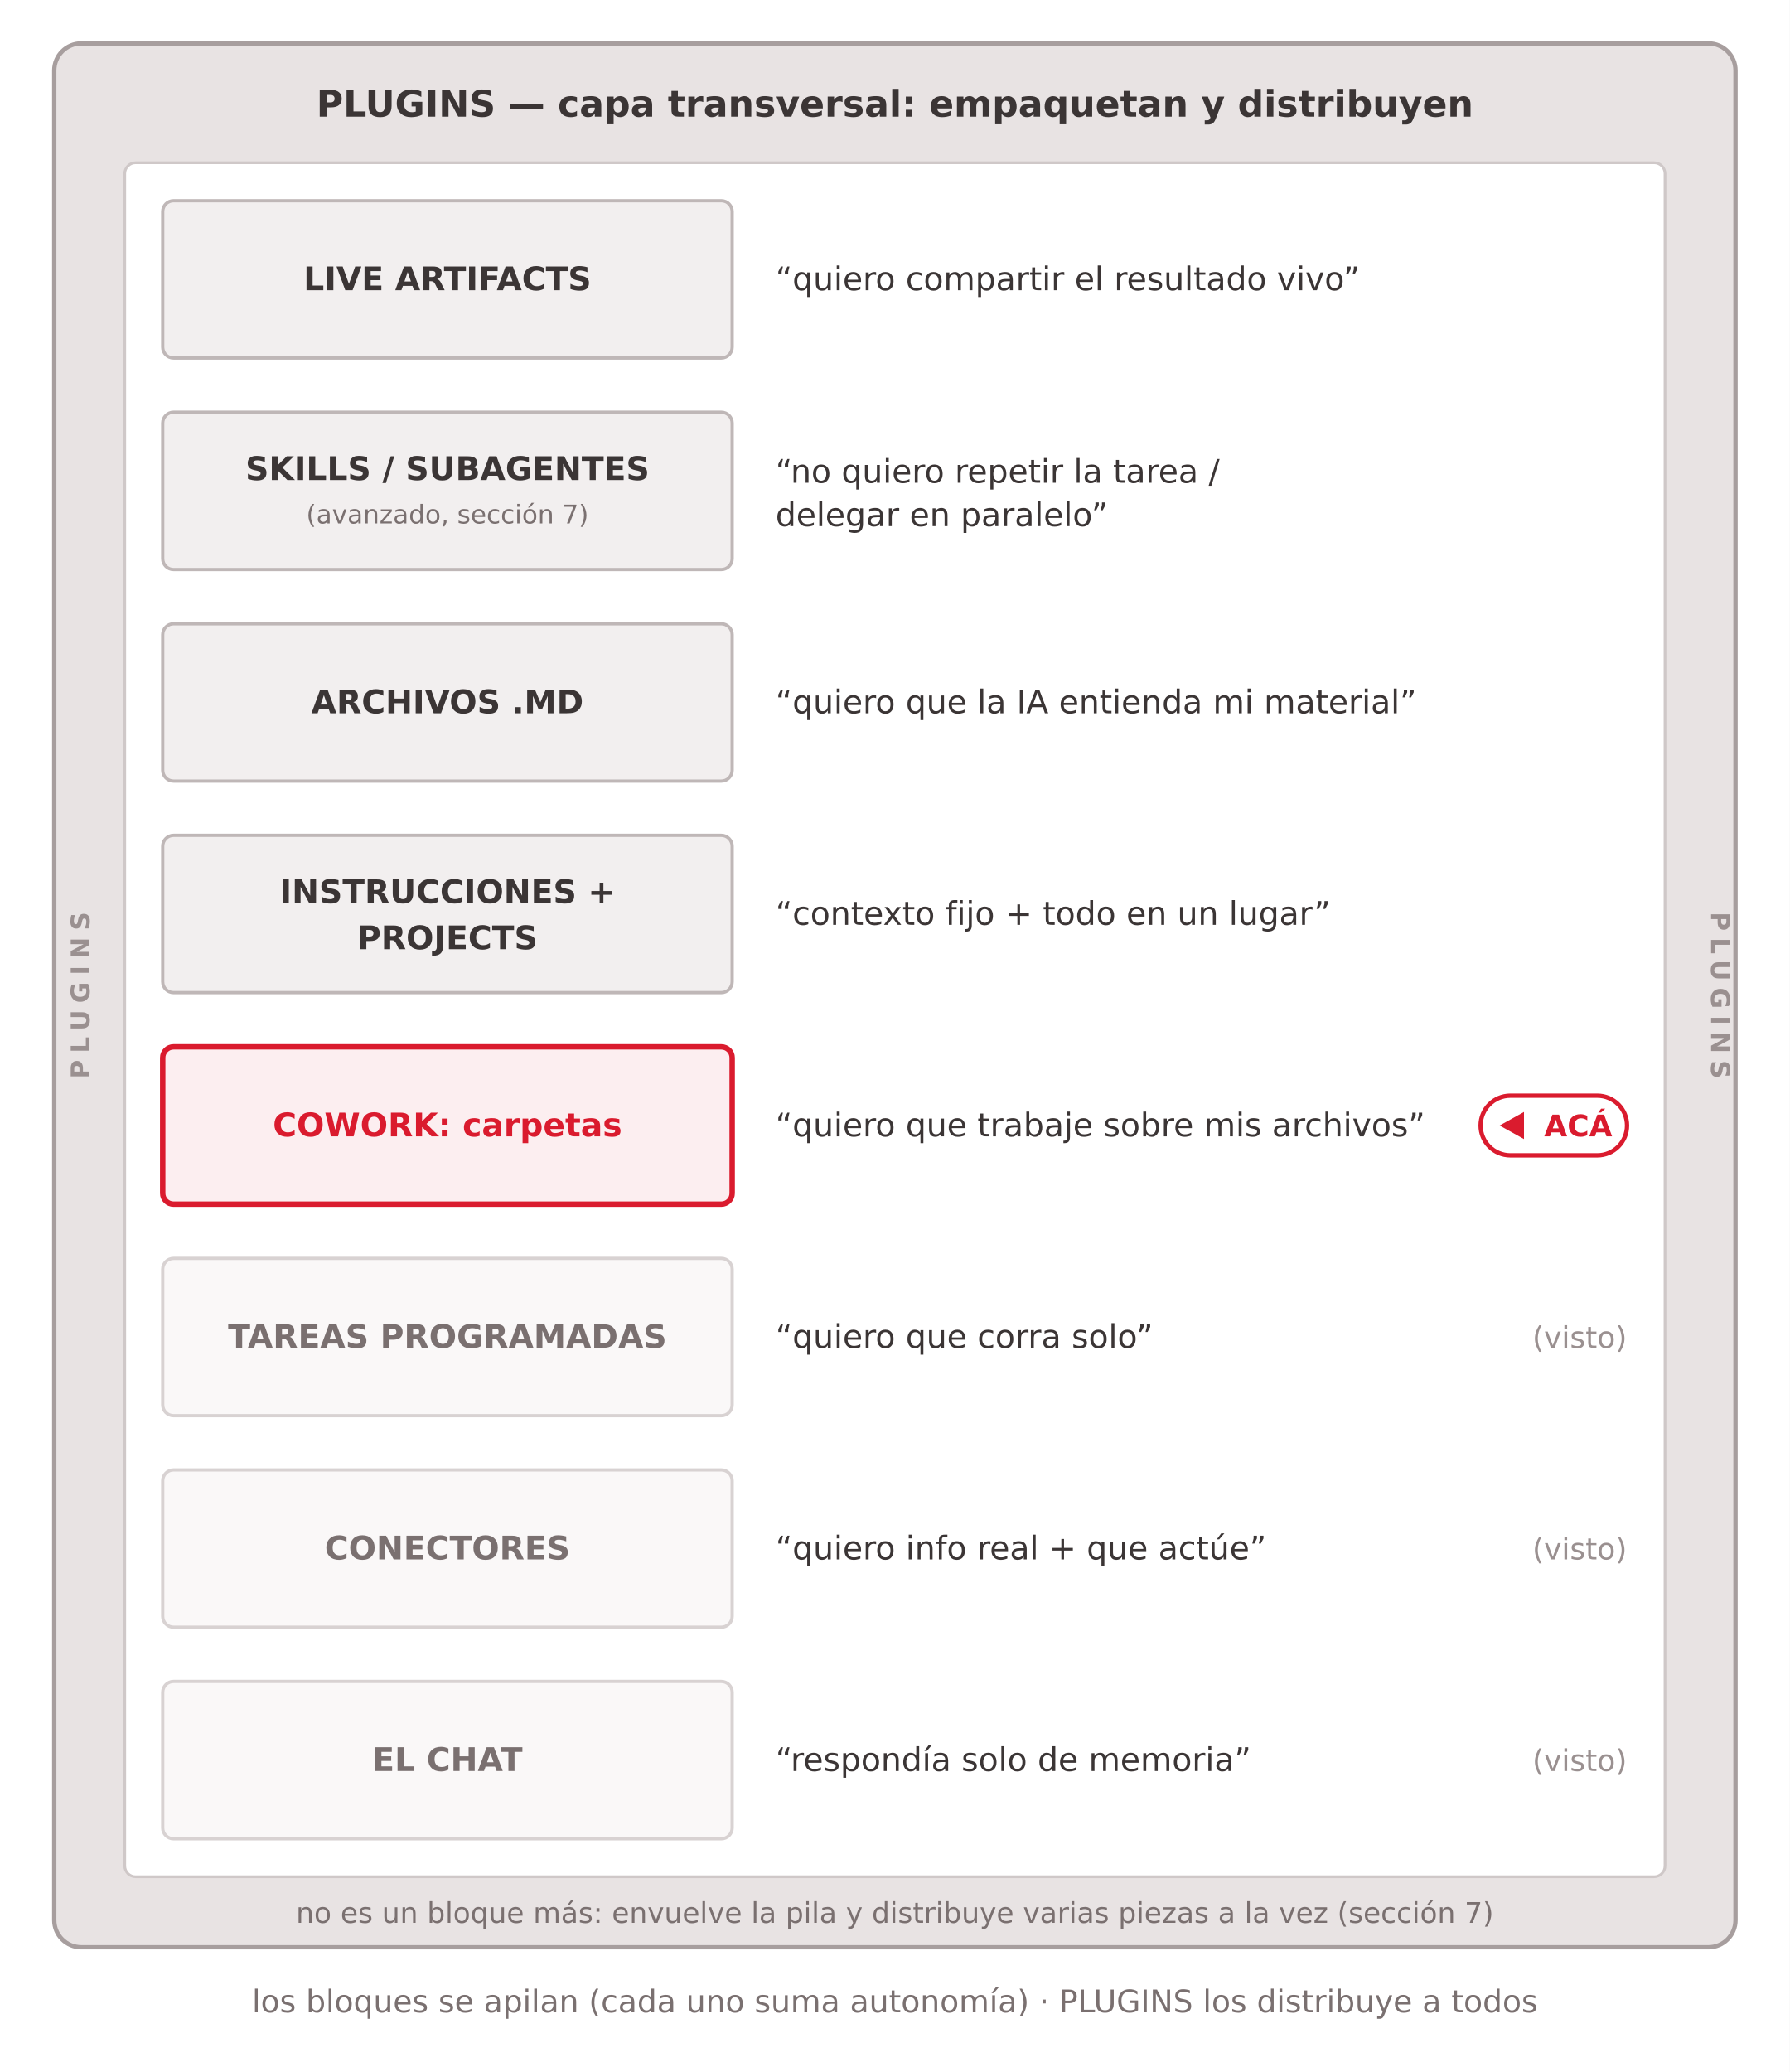
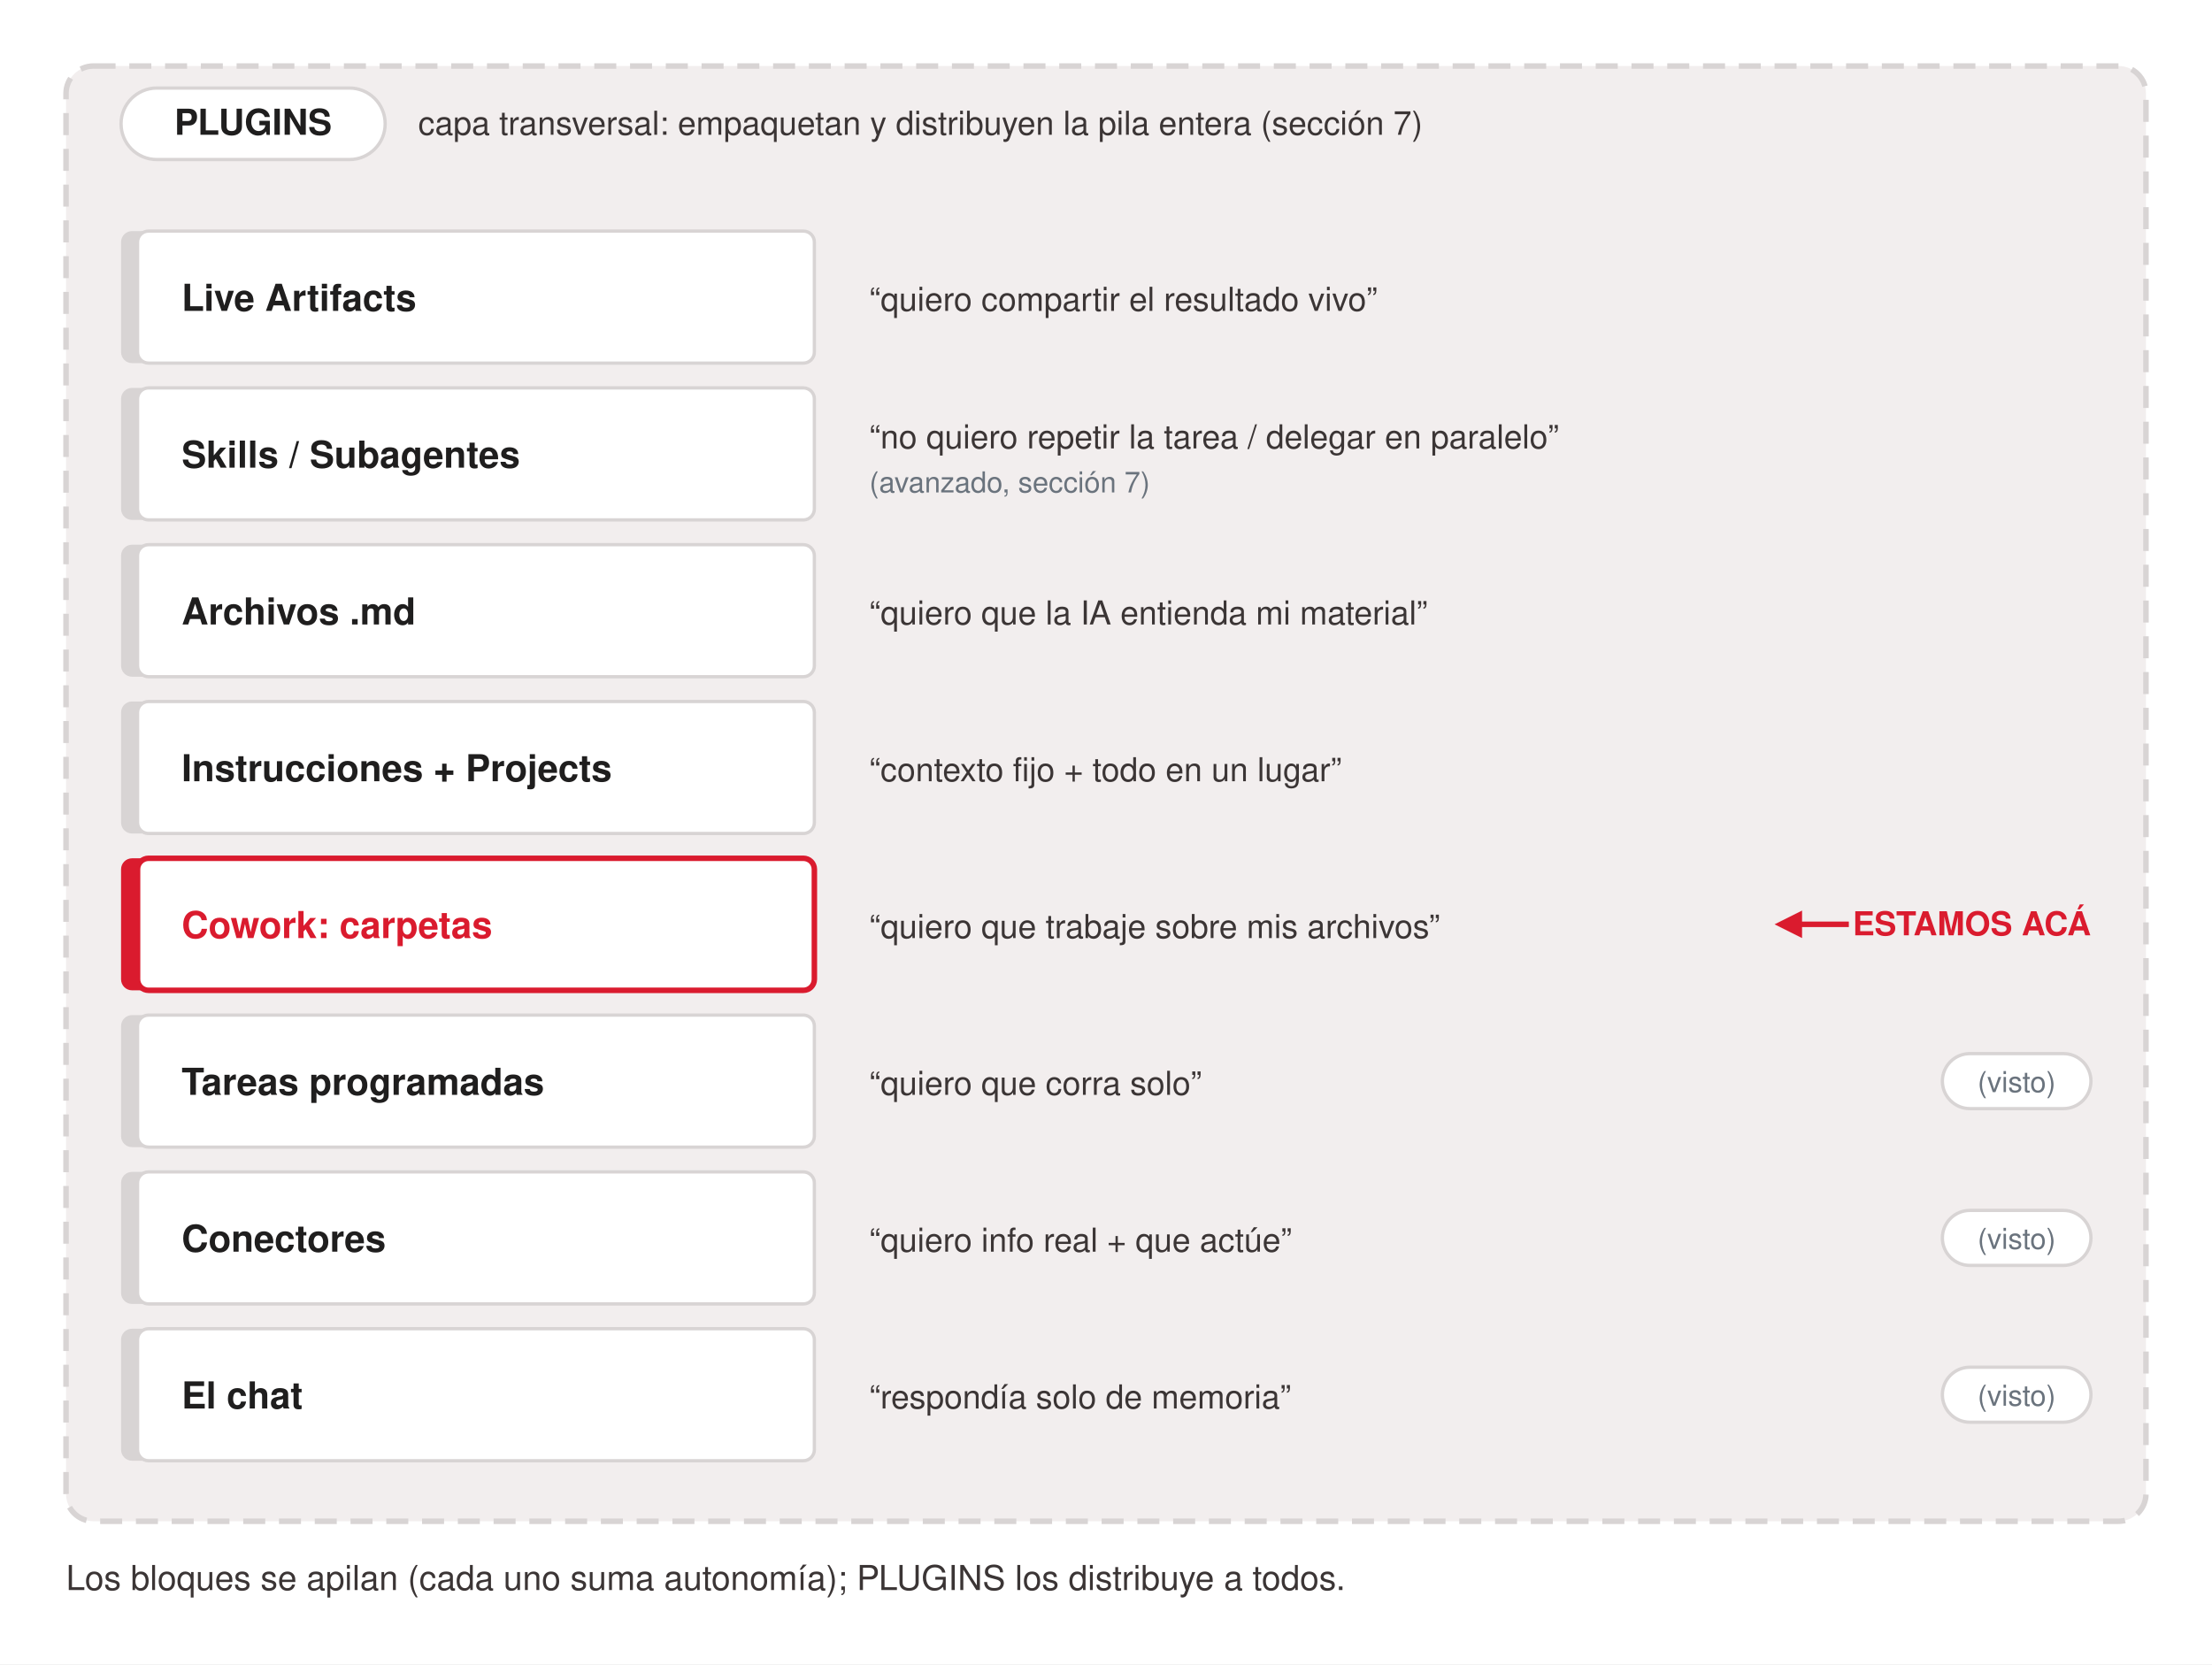
- <svg xmlns="http://www.w3.org/2000/svg" viewBox="0 0 660 764">
-   <style>
-     .lbl   { font-family: "DejaVu Sans", Helvetica, Arial, sans-serif; font-size: 12px; font-weight: bold; }
-     .sub   { font-family: "DejaVu Sans", Helvetica, Arial, sans-serif; font-size: 9.5px; }
-     .frase { font-family: "DejaVu Sans", Helvetica, Arial, sans-serif; font-size: 12px; fill: #3B3535; }
-     .mark  { font-family: "DejaVu Sans", Helvetica, Arial, sans-serif; font-size: 11px; fill: #9A9090; }
-     .band  { font-family: "DejaVu Sans", Helvetica, Arial, sans-serif; font-size: 13.5px; font-weight: bold; fill: #3B3535; }
-     .bands { font-family: "DejaVu Sans", Helvetica, Arial, sans-serif; font-size: 10.5px; fill: #7A7070; }
-     .side  { font-family: "DejaVu Sans", Helvetica, Arial, sans-serif; font-size: 9.5px; font-weight: bold; fill: #9A9090; letter-spacing: 2.5px; }
-     .cap   { font-family: "DejaVu Sans", Helvetica, Arial, sans-serif; font-size: 11.5px; fill: #7A7070; }
-     .aca   { font-family: "DejaVu Sans", Helvetica, Arial, sans-serif; font-size: 11px; font-weight: bold; fill: #DA1B2E; }
-   </style>
-   <rect x="0" y="0" width="660" height="764" fill="#ffffff" />
-   <rect x="20" y="16" width="620" height="702" rx="10" fill="#E8E3E3" stroke="#A79E9E" stroke-width="1.6" />
-   <rect x="46" y="60" width="568" height="632" rx="4" fill="#ffffff" stroke="#CFC8C8" stroke-width="1" />
-   <text class="band" x="330" y="43" text-anchor="middle">PLUGINS — capa transversal: empaquetan y distribuyen</text>
-   <text class="bands" x="330" y="709" text-anchor="middle">no es un bloque más: envuelve la pila y distribuye varias piezas a la vez (sección 7)</text>
-   <text class="side" transform="translate(33,367) rotate(-90)" text-anchor="middle">PLUGINS</text>
-   <text class="side" transform="translate(631,367) rotate(90)" text-anchor="middle">PLUGINS</text>
-   <rect x="60" y="74" width="210" height="58" rx="4" fill="#F2EFEF" stroke="#BFB7B7" stroke-width="1.2" />
-   <text class="lbl" x="165" y="107" text-anchor="middle" fill="#3B3535">LIVE ARTIFACTS</text>
-   <text class="frase" x="286" y="107">“quiero compartir el resultado vivo”</text>
-   <rect x="60" y="152" width="210" height="58" rx="4" fill="#F2EFEF" stroke="#BFB7B7" stroke-width="1.2" />
-   <text class="lbl" x="165" y="177" text-anchor="middle" fill="#3B3535">SKILLS / SUBAGENTES</text>
-   <text class="sub" x="165" y="193" text-anchor="middle" fill="#7A7070">(avanzado, sección 7)</text>
-   <text class="frase" x="286" y="178">“no quiero repetir la tarea /</text>
-   <text class="frase" x="286" y="194">delegar en paralelo”</text>
-   <rect x="60" y="230" width="210" height="58" rx="4" fill="#F2EFEF" stroke="#BFB7B7" stroke-width="1.2" />
-   <text class="lbl" x="165" y="263" text-anchor="middle" fill="#3B3535">ARCHIVOS .MD</text>
-   <text class="frase" x="286" y="263">“quiero que la IA entienda mi material”</text>
-   <rect x="60" y="308" width="210" height="58" rx="4" fill="#F2EFEF" stroke="#BFB7B7" stroke-width="1.2" />
-   <text class="lbl" x="165" y="333" text-anchor="middle" fill="#3B3535">INSTRUCCIONES +</text>
-   <text class="lbl" x="165" y="350" text-anchor="middle" fill="#3B3535">PROJECTS</text>
-   <text class="frase" x="286" y="341">“contexto fijo + todo en un lugar”</text>
-   <rect x="60" y="386" width="210" height="58" rx="4" fill="#FCEEF0" stroke="#DA1B2E" stroke-width="2" />
-   <text class="lbl" x="165" y="419" text-anchor="middle" fill="#DA1B2E">COWORK: carpetas</text>
-   <text class="frase" x="286" y="419">“quiero que trabaje sobre mis archivos”</text>
-   <rect x="546" y="404" width="54" height="22" rx="11" fill="#ffffff" stroke="#DA1B2E" stroke-width="1.6" />
-   <path d="M 553 415 L 562 410 L 562 420 Z" fill="#DA1B2E" />
-   <text class="aca" x="582" y="419" text-anchor="middle">ACÁ</text>
-   <rect x="60" y="464" width="210" height="58" rx="4" fill="#FAF8F8" stroke="#D8D2D2" stroke-width="1.2" />
-   <text class="lbl" x="165" y="497" text-anchor="middle" fill="#7A7070">TAREAS PROGRAMADAS</text>
-   <text class="frase" x="286" y="497" fill="#7A7070">“quiero que corra solo”</text>
-   <text class="mark" x="600" y="497" text-anchor="end">(visto)</text>
-   <rect x="60" y="542" width="210" height="58" rx="4" fill="#FAF8F8" stroke="#D8D2D2" stroke-width="1.2" />
-   <text class="lbl" x="165" y="575" text-anchor="middle" fill="#7A7070">CONECTORES</text>
-   <text class="frase" x="286" y="575" fill="#7A7070">“quiero info real + que actúe”</text>
-   <text class="mark" x="600" y="575" text-anchor="end">(visto)</text>
-   <rect x="60" y="620" width="210" height="58" rx="4" fill="#FAF8F8" stroke="#D8D2D2" stroke-width="1.2" />
-   <text class="lbl" x="165" y="653" text-anchor="middle" fill="#7A7070">EL CHAT</text>
-   <text class="frase" x="286" y="653" fill="#7A7070">“respondía solo de memoria”</text>
-   <text class="mark" x="600" y="653" text-anchor="end">(visto)</text>
-   <text class="cap" x="330" y="742" text-anchor="middle">los bloques se apilan (cada uno suma autonomía) · PLUGINS los distribuye a todos</text>
+ <svg xmlns="http://www.w3.org/2000/svg" viewBox="0 0 804 605">
+   <rect x="0" y="0" width="804" height="605" fill="#ffffff" />
+   <rect x="24" y="24" width="756" height="529" rx="10" fill="#F2EEEE" stroke="#D8D4D4" stroke-width="2" stroke-dasharray="8 5" />
+   <rect x="44" y="32" width="96" height="26" rx="13" fill="#ffffff" stroke="#D8D4D4" stroke-width="1.2" />
+   <text x="92" y="49" font-family="Helvetica, Arial, sans-serif" font-size="13" font-weight="bold" fill="#1F1E1E" text-anchor="middle">PLUGINS</text>
+   <text x="152" y="49" font-family="Helvetica, Arial, sans-serif" font-size="12" fill="#3B3535">capa transversal: empaquetan y distribuyen la pila entera (sección 7)</text>
+   <rect x="44" y="84" width="252" height="48" rx="4" fill="#D8D4D4" />
+   <rect x="50" y="84" width="246" height="48" rx="4" fill="#ffffff" stroke="#D8D4D4" stroke-width="1.2" />
+   <text x="66" y="113" font-family="Helvetica, Arial, sans-serif" font-size="13.5" font-weight="bold" fill="#1F1E1E">Live Artifacts</text>
+   <text x="316" y="113" font-family="Helvetica, Arial, sans-serif" font-size="12" fill="#3B3535">“quiero compartir el resultado vivo”</text>
+   <rect x="44" y="141" width="252" height="48" rx="4" fill="#D8D4D4" />
+   <rect x="50" y="141" width="246" height="48" rx="4" fill="#ffffff" stroke="#D8D4D4" stroke-width="1.2" />
+   <text x="66" y="170" font-family="Helvetica, Arial, sans-serif" font-size="13.5" font-weight="bold" fill="#1F1E1E">Skills / Subagentes</text>
+   <text x="316" y="163" font-family="Helvetica, Arial, sans-serif" font-size="12" fill="#3B3535">“no quiero repetir la tarea / delegar en paralelo”</text>
+   <text x="316" y="179" font-family="Helvetica, Arial, sans-serif" font-size="10.5" fill="#6A737D">(avanzado, sección 7)</text>
+   <rect x="44" y="198" width="252" height="48" rx="4" fill="#D8D4D4" />
+   <rect x="50" y="198" width="246" height="48" rx="4" fill="#ffffff" stroke="#D8D4D4" stroke-width="1.2" />
+   <text x="66" y="227" font-family="Helvetica, Arial, sans-serif" font-size="13.5" font-weight="bold" fill="#1F1E1E">Archivos .md</text>
+   <text x="316" y="227" font-family="Helvetica, Arial, sans-serif" font-size="12" fill="#3B3535">“quiero que la IA entienda mi material”</text>
+   <rect x="44" y="255" width="252" height="48" rx="4" fill="#D8D4D4" />
+   <rect x="50" y="255" width="246" height="48" rx="4" fill="#ffffff" stroke="#D8D4D4" stroke-width="1.2" />
+   <text x="66" y="284" font-family="Helvetica, Arial, sans-serif" font-size="13.5" font-weight="bold" fill="#1F1E1E">Instrucciones + Projects</text>
+   <text x="316" y="284" font-family="Helvetica, Arial, sans-serif" font-size="12" fill="#3B3535">“contexto fijo + todo en un lugar”</text>
+   <rect x="44" y="312" width="252" height="48" rx="4" fill="#DA1B2E" />
+   <rect x="50" y="312" width="246" height="48" rx="4" fill="#ffffff" stroke="#DA1B2E" stroke-width="2" />
+   <text x="66" y="341" font-family="Helvetica, Arial, sans-serif" font-size="13.5" font-weight="bold" fill="#DA1B2E">Cowork: carpetas</text>
+   <text x="316" y="341" font-family="Helvetica, Arial, sans-serif" font-size="12" fill="#3B3535">“quiero que trabaje sobre mis archivos”</text>
+   <path d="M 672 336 H 654" stroke="#DA1B2E" stroke-width="2" fill="none" />
+   <path d="M 645 336 L 655 331 L 655 341 Z" fill="#DA1B2E" />
+   <text x="760" y="340" font-family="Helvetica, Arial, sans-serif" font-size="12" font-weight="bold" fill="#DA1B2E" text-anchor="end">ESTAMOS ACÁ</text>
+   <rect x="44" y="369" width="252" height="48" rx="4" fill="#D8D4D4" />
+   <rect x="50" y="369" width="246" height="48" rx="4" fill="#ffffff" stroke="#D8D4D4" stroke-width="1.2" />
+   <text x="66" y="398" font-family="Helvetica, Arial, sans-serif" font-size="13.5" font-weight="bold" fill="#1F1E1E">Tareas programadas</text>
+   <text x="316" y="398" font-family="Helvetica, Arial, sans-serif" font-size="12" fill="#3B3535">“quiero que corra solo”</text>
+   <rect x="706" y="383" width="54" height="20" rx="10" fill="#ffffff" stroke="#D8D4D4" stroke-width="1.2" />
+   <text x="733" y="397" font-family="Helvetica, Arial, sans-serif" font-size="10.5" fill="#6A737D" text-anchor="middle">(visto)</text>
+   <rect x="44" y="426" width="252" height="48" rx="4" fill="#D8D4D4" />
+   <rect x="50" y="426" width="246" height="48" rx="4" fill="#ffffff" stroke="#D8D4D4" stroke-width="1.2" />
+   <text x="66" y="455" font-family="Helvetica, Arial, sans-serif" font-size="13.5" font-weight="bold" fill="#1F1E1E">Conectores</text>
+   <text x="316" y="455" font-family="Helvetica, Arial, sans-serif" font-size="12" fill="#3B3535">“quiero info real + que actúe”</text>
+   <rect x="706" y="440" width="54" height="20" rx="10" fill="#ffffff" stroke="#D8D4D4" stroke-width="1.2" />
+   <text x="733" y="454" font-family="Helvetica, Arial, sans-serif" font-size="10.5" fill="#6A737D" text-anchor="middle">(visto)</text>
+   <rect x="44" y="483" width="252" height="48" rx="4" fill="#D8D4D4" />
+   <rect x="50" y="483" width="246" height="48" rx="4" fill="#ffffff" stroke="#D8D4D4" stroke-width="1.2" />
+   <text x="66" y="512" font-family="Helvetica, Arial, sans-serif" font-size="13.5" font-weight="bold" fill="#1F1E1E">El chat</text>
+   <text x="316" y="512" font-family="Helvetica, Arial, sans-serif" font-size="12" fill="#3B3535">“respondía solo de memoria”</text>
+   <rect x="706" y="497" width="54" height="20" rx="10" fill="#ffffff" stroke="#D8D4D4" stroke-width="1.2" />
+   <text x="733" y="511" font-family="Helvetica, Arial, sans-serif" font-size="10.5" fill="#6A737D" text-anchor="middle">(visto)</text>
+   <text x="24" y="578" font-family="Helvetica, Arial, sans-serif" font-size="12.5" fill="#3B3535">Los bloques se apilan (cada uno suma autonomía); PLUGINS los distribuye a todos.</text>
</svg>
